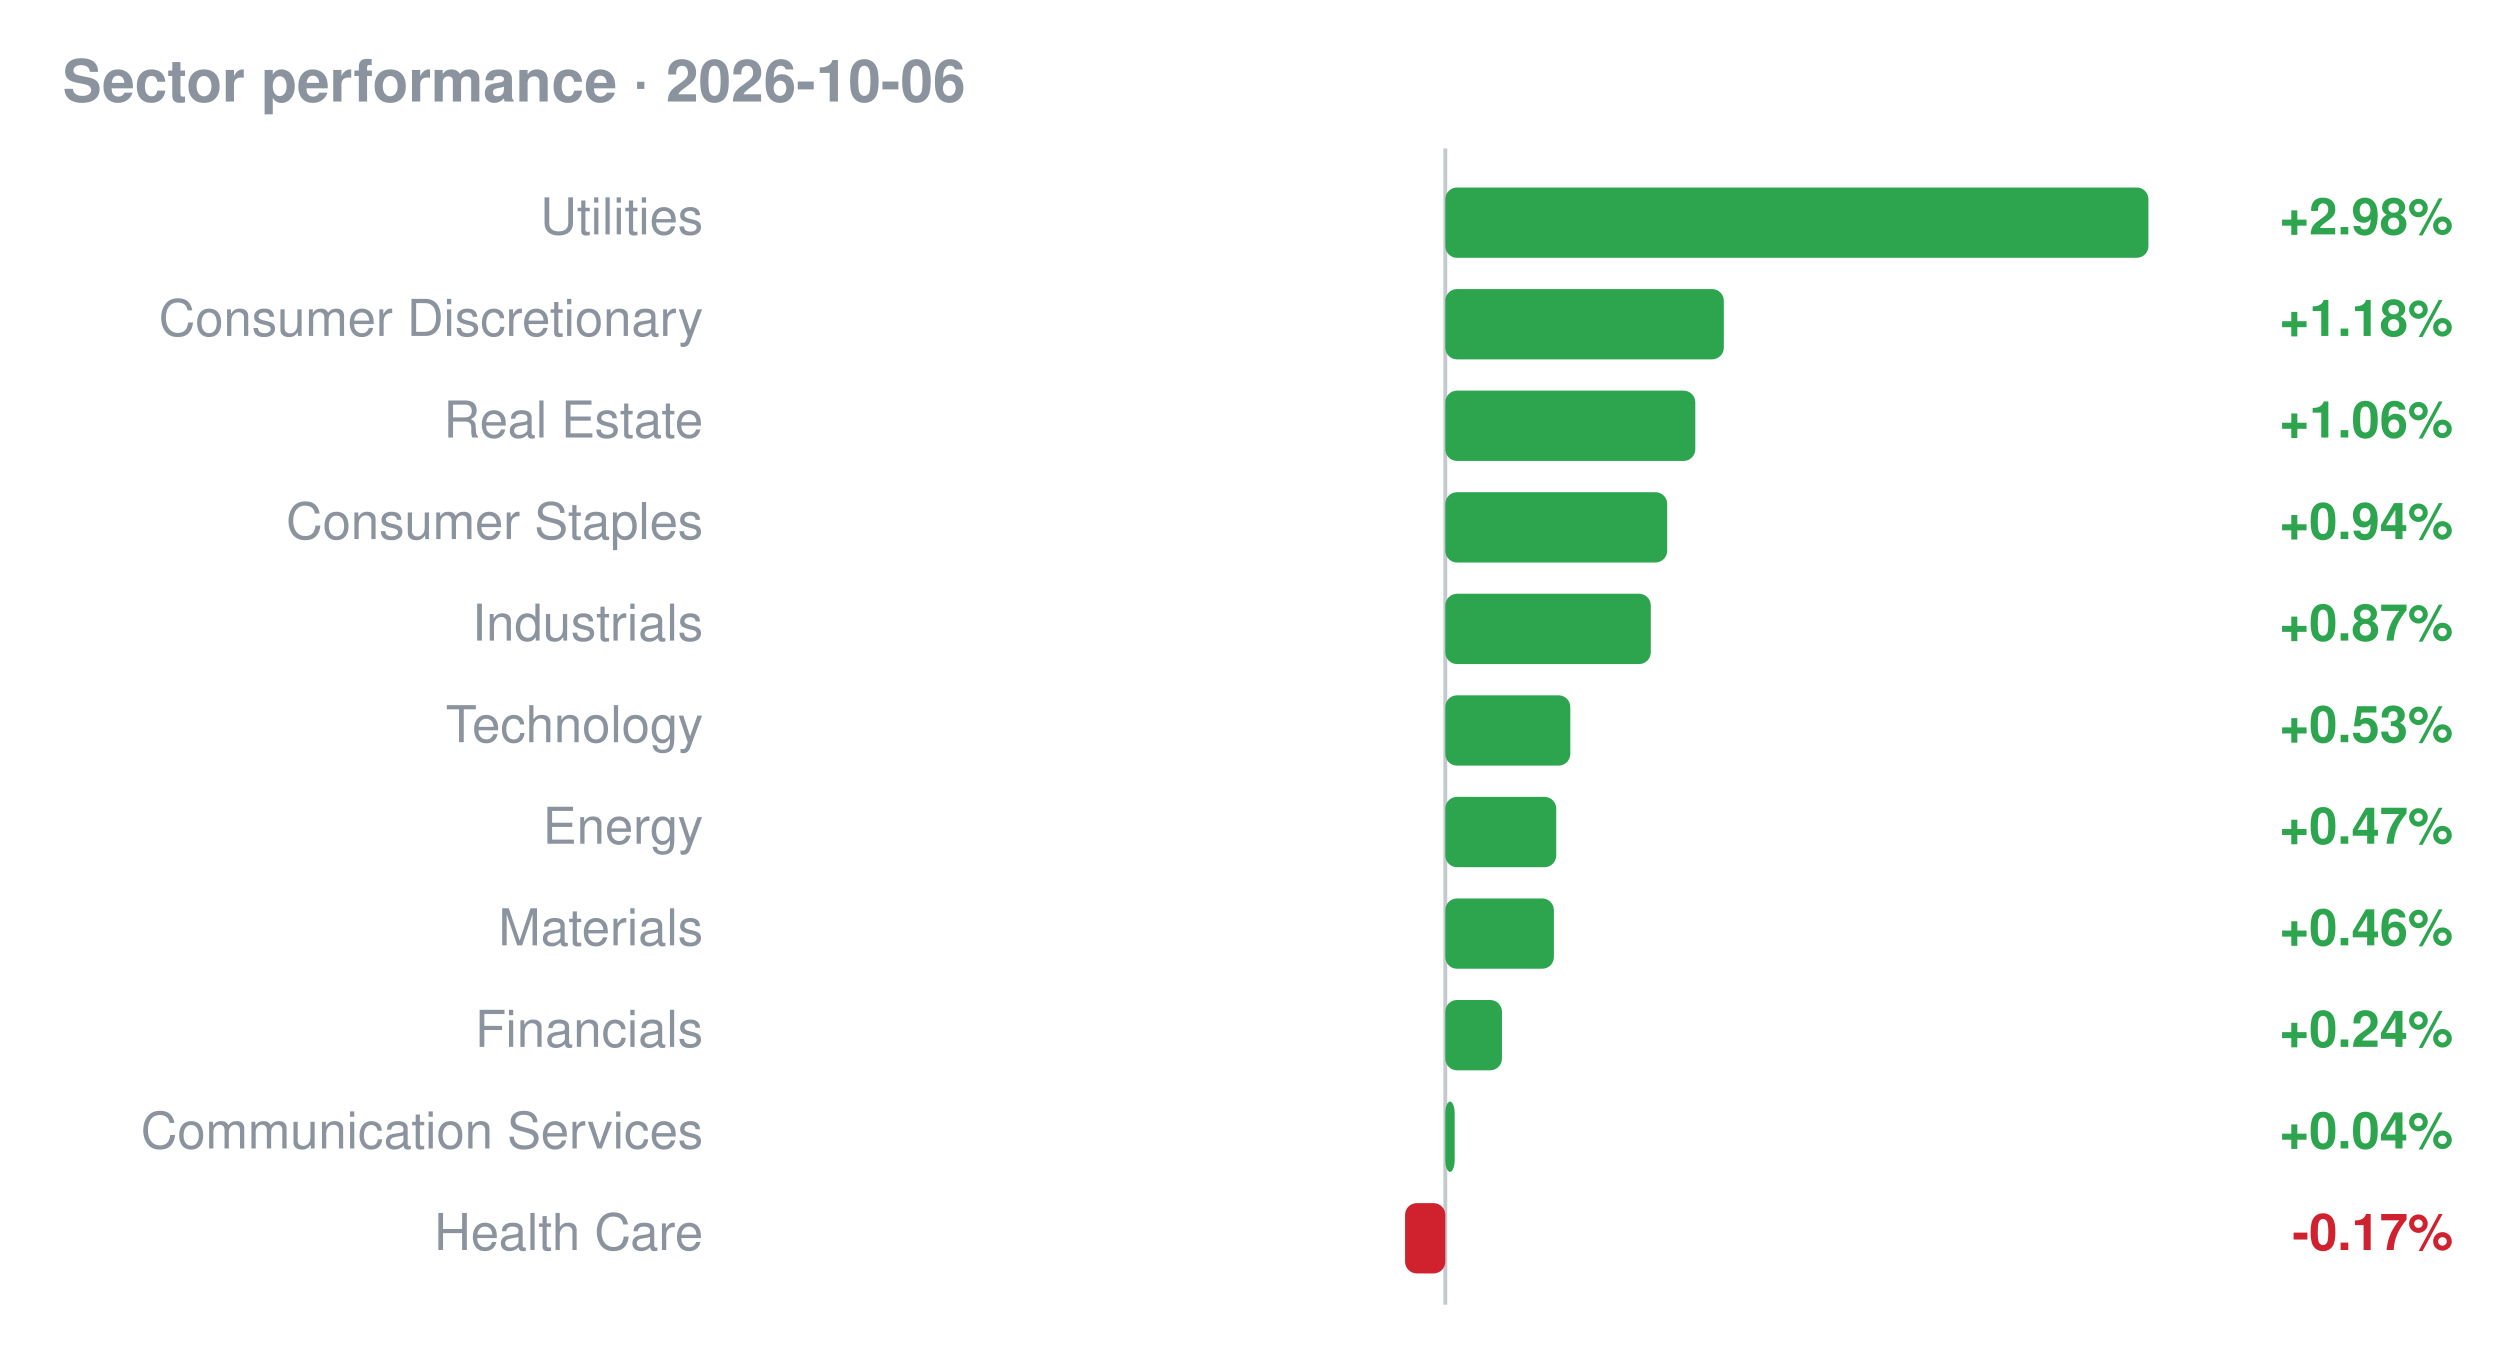
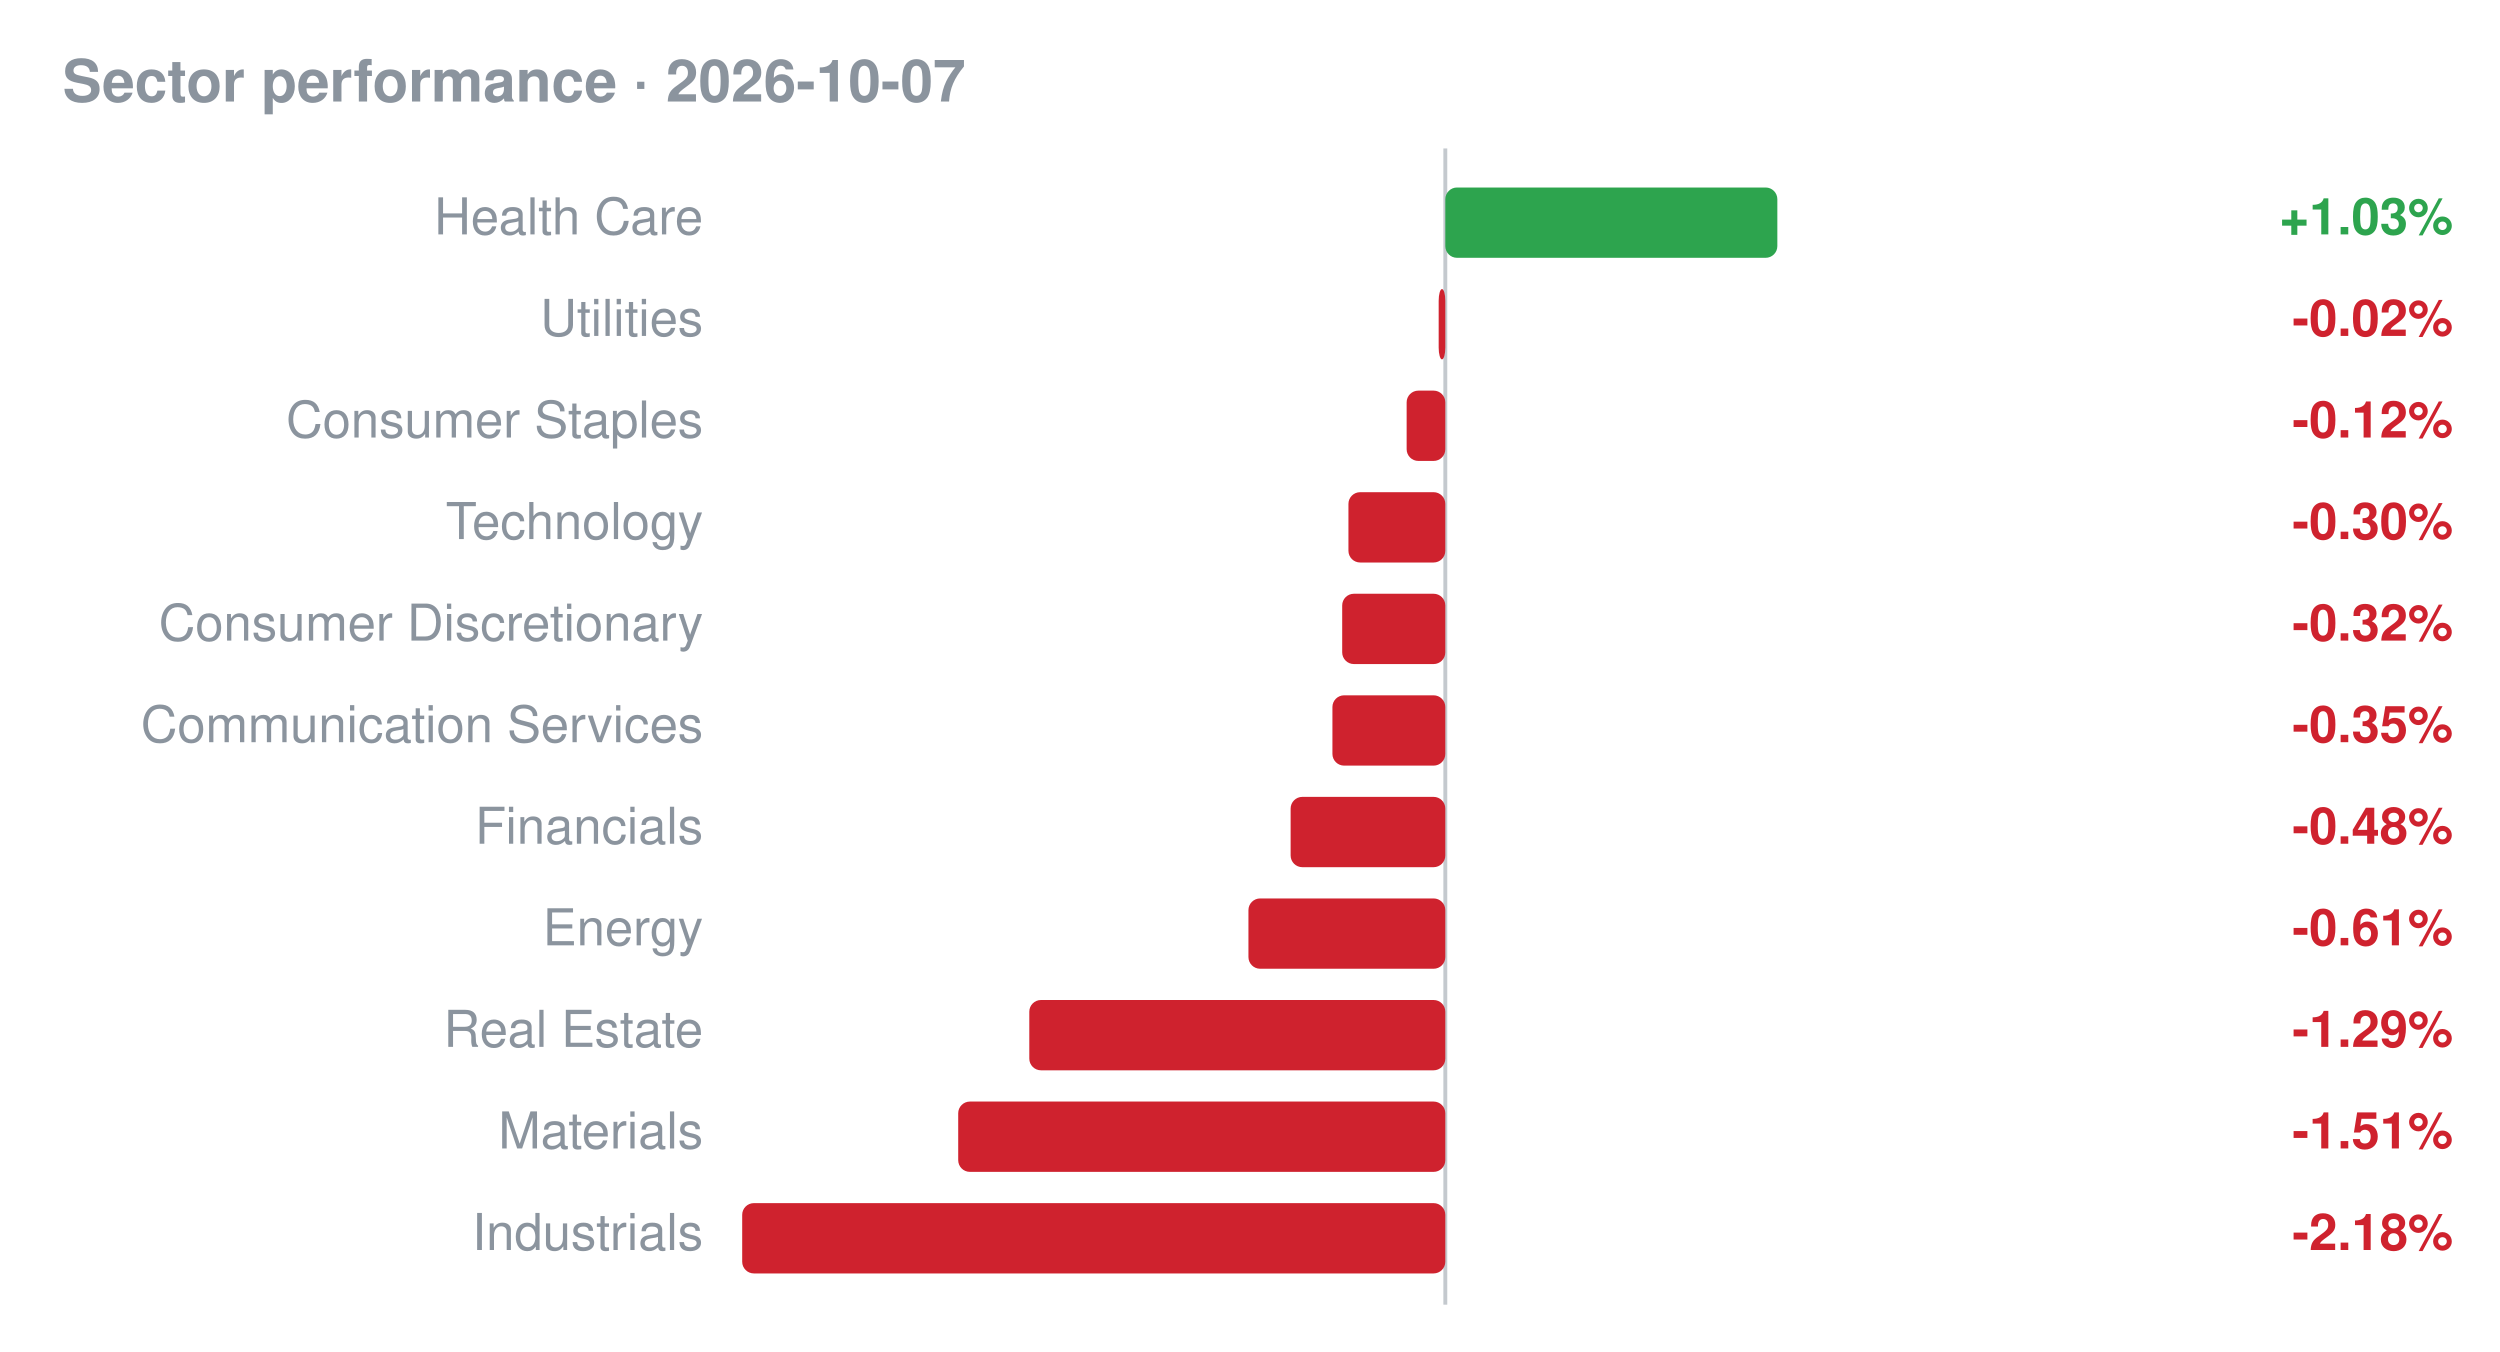
<svg xmlns="http://www.w3.org/2000/svg" width="640" height="346" viewBox="0 0 640 346" font-family="-apple-system,Segoe UI,Helvetica,Arial,sans-serif" font-size="13">
-   <text x="16" y="26" font-size="15" font-weight="600" fill="#8b949e">Sector performance · 2026-10-06</text>
+   <text x="16" y="26" font-size="15" font-weight="600" fill="#8b949e">Sector performance · 2026-10-07</text>
  <line x1="370.0" y1="38" x2="370.0" y2="334" stroke="#8b949e" stroke-opacity="0.5" />
-   <text x="180" y="60" text-anchor="end" fill="#8b949e">Utilities</text>
-   <rect x="370.0" y="48" width="180.0" height="18" rx="3" fill="#2da44e" />
-   <text x="628" y="60" text-anchor="end" fill="#2da44e" font-weight="600">+2.98%</text>
-   <text x="180" y="86" text-anchor="end" fill="#8b949e">Consumer Discretionary</text>
-   <rect x="370.0" y="74" width="71.3" height="18" rx="3" fill="#2da44e" />
-   <text x="628" y="86" text-anchor="end" fill="#2da44e" font-weight="600">+1.18%</text>
-   <text x="180" y="112" text-anchor="end" fill="#8b949e">Real Estate</text>
-   <rect x="370.0" y="100" width="64.0" height="18" rx="3" fill="#2da44e" />
-   <text x="628" y="112" text-anchor="end" fill="#2da44e" font-weight="600">+1.06%</text>
-   <text x="180" y="138" text-anchor="end" fill="#8b949e">Consumer Staples</text>
-   <rect x="370.0" y="126" width="56.8" height="18" rx="3" fill="#2da44e" />
-   <text x="628" y="138" text-anchor="end" fill="#2da44e" font-weight="600">+0.94%</text>
-   <text x="180" y="164" text-anchor="end" fill="#8b949e">Industrials</text>
-   <rect x="370.0" y="152" width="52.6" height="18" rx="3" fill="#2da44e" />
-   <text x="628" y="164" text-anchor="end" fill="#2da44e" font-weight="600">+0.87%</text>
-   <text x="180" y="190" text-anchor="end" fill="#8b949e">Technology</text>
-   <rect x="370.0" y="178" width="32.0" height="18" rx="3" fill="#2da44e" />
-   <text x="628" y="190" text-anchor="end" fill="#2da44e" font-weight="600">+0.53%</text>
-   <text x="180" y="216" text-anchor="end" fill="#8b949e">Energy</text>
-   <rect x="370.0" y="204" width="28.4" height="18" rx="3" fill="#2da44e" />
-   <text x="628" y="216" text-anchor="end" fill="#2da44e" font-weight="600">+0.47%</text>
-   <text x="180" y="242" text-anchor="end" fill="#8b949e">Materials</text>
-   <rect x="370.0" y="230" width="27.8" height="18" rx="3" fill="#2da44e" />
-   <text x="628" y="242" text-anchor="end" fill="#2da44e" font-weight="600">+0.46%</text>
-   <text x="180" y="268" text-anchor="end" fill="#8b949e">Financials</text>
-   <rect x="370.0" y="256" width="14.5" height="18" rx="3" fill="#2da44e" />
-   <text x="628" y="268" text-anchor="end" fill="#2da44e" font-weight="600">+0.24%</text>
-   <text x="180" y="294" text-anchor="end" fill="#8b949e">Communication Services</text>
-   <rect x="370.0" y="282" width="2.4" height="18" rx="3" fill="#2da44e" />
-   <text x="628" y="294" text-anchor="end" fill="#2da44e" font-weight="600">+0.04%</text>
-   <text x="180" y="320" text-anchor="end" fill="#8b949e">Health Care</text>
-   <rect x="359.7" y="308" width="10.3" height="18" rx="3" fill="#cf222e" />
-   <text x="628" y="320" text-anchor="end" fill="#cf222e" font-weight="600">-0.17%</text>
+   <text x="180" y="60" text-anchor="end" fill="#8b949e">Health Care</text>
+   <rect x="370.0" y="48" width="85.0" height="18" rx="3" fill="#2da44e" />
+   <text x="628" y="60" text-anchor="end" fill="#2da44e" font-weight="600">+1.03%</text>
+   <text x="180" y="86" text-anchor="end" fill="#8b949e">Utilities</text>
+   <rect x="368.3" y="74" width="1.7" height="18" rx="3" fill="#cf222e" />
+   <text x="628" y="86" text-anchor="end" fill="#cf222e" font-weight="600">-0.02%</text>
+   <text x="180" y="112" text-anchor="end" fill="#8b949e">Consumer Staples</text>
+   <rect x="360.1" y="100" width="9.9" height="18" rx="3" fill="#cf222e" />
+   <text x="628" y="112" text-anchor="end" fill="#cf222e" font-weight="600">-0.12%</text>
+   <text x="180" y="138" text-anchor="end" fill="#8b949e">Technology</text>
+   <rect x="345.2" y="126" width="24.8" height="18" rx="3" fill="#cf222e" />
+   <text x="628" y="138" text-anchor="end" fill="#cf222e" font-weight="600">-0.30%</text>
+   <text x="180" y="164" text-anchor="end" fill="#8b949e">Consumer Discretionary</text>
+   <rect x="343.6" y="152" width="26.4" height="18" rx="3" fill="#cf222e" />
+   <text x="628" y="164" text-anchor="end" fill="#cf222e" font-weight="600">-0.32%</text>
+   <text x="180" y="190" text-anchor="end" fill="#8b949e">Communication Services</text>
+   <rect x="341.1" y="178" width="28.9" height="18" rx="3" fill="#cf222e" />
+   <text x="628" y="190" text-anchor="end" fill="#cf222e" font-weight="600">-0.35%</text>
+   <text x="180" y="216" text-anchor="end" fill="#8b949e">Financials</text>
+   <rect x="330.4" y="204" width="39.6" height="18" rx="3" fill="#cf222e" />
+   <text x="628" y="216" text-anchor="end" fill="#cf222e" font-weight="600">-0.48%</text>
+   <text x="180" y="242" text-anchor="end" fill="#8b949e">Energy</text>
+   <rect x="319.6" y="230" width="50.4" height="18" rx="3" fill="#cf222e" />
+   <text x="628" y="242" text-anchor="end" fill="#cf222e" font-weight="600">-0.61%</text>
+   <text x="180" y="268" text-anchor="end" fill="#8b949e">Real Estate</text>
+   <rect x="263.5" y="256" width="106.5" height="18" rx="3" fill="#cf222e" />
+   <text x="628" y="268" text-anchor="end" fill="#cf222e" font-weight="600">-1.29%</text>
+   <text x="180" y="294" text-anchor="end" fill="#8b949e">Materials</text>
+   <rect x="245.3" y="282" width="124.7" height="18" rx="3" fill="#cf222e" />
+   <text x="628" y="294" text-anchor="end" fill="#cf222e" font-weight="600">-1.51%</text>
+   <text x="180" y="320" text-anchor="end" fill="#8b949e">Industrials</text>
+   <rect x="190.0" y="308" width="180.0" height="18" rx="3" fill="#cf222e" />
+   <text x="628" y="320" text-anchor="end" fill="#cf222e" font-weight="600">-2.18%</text>
</svg>
